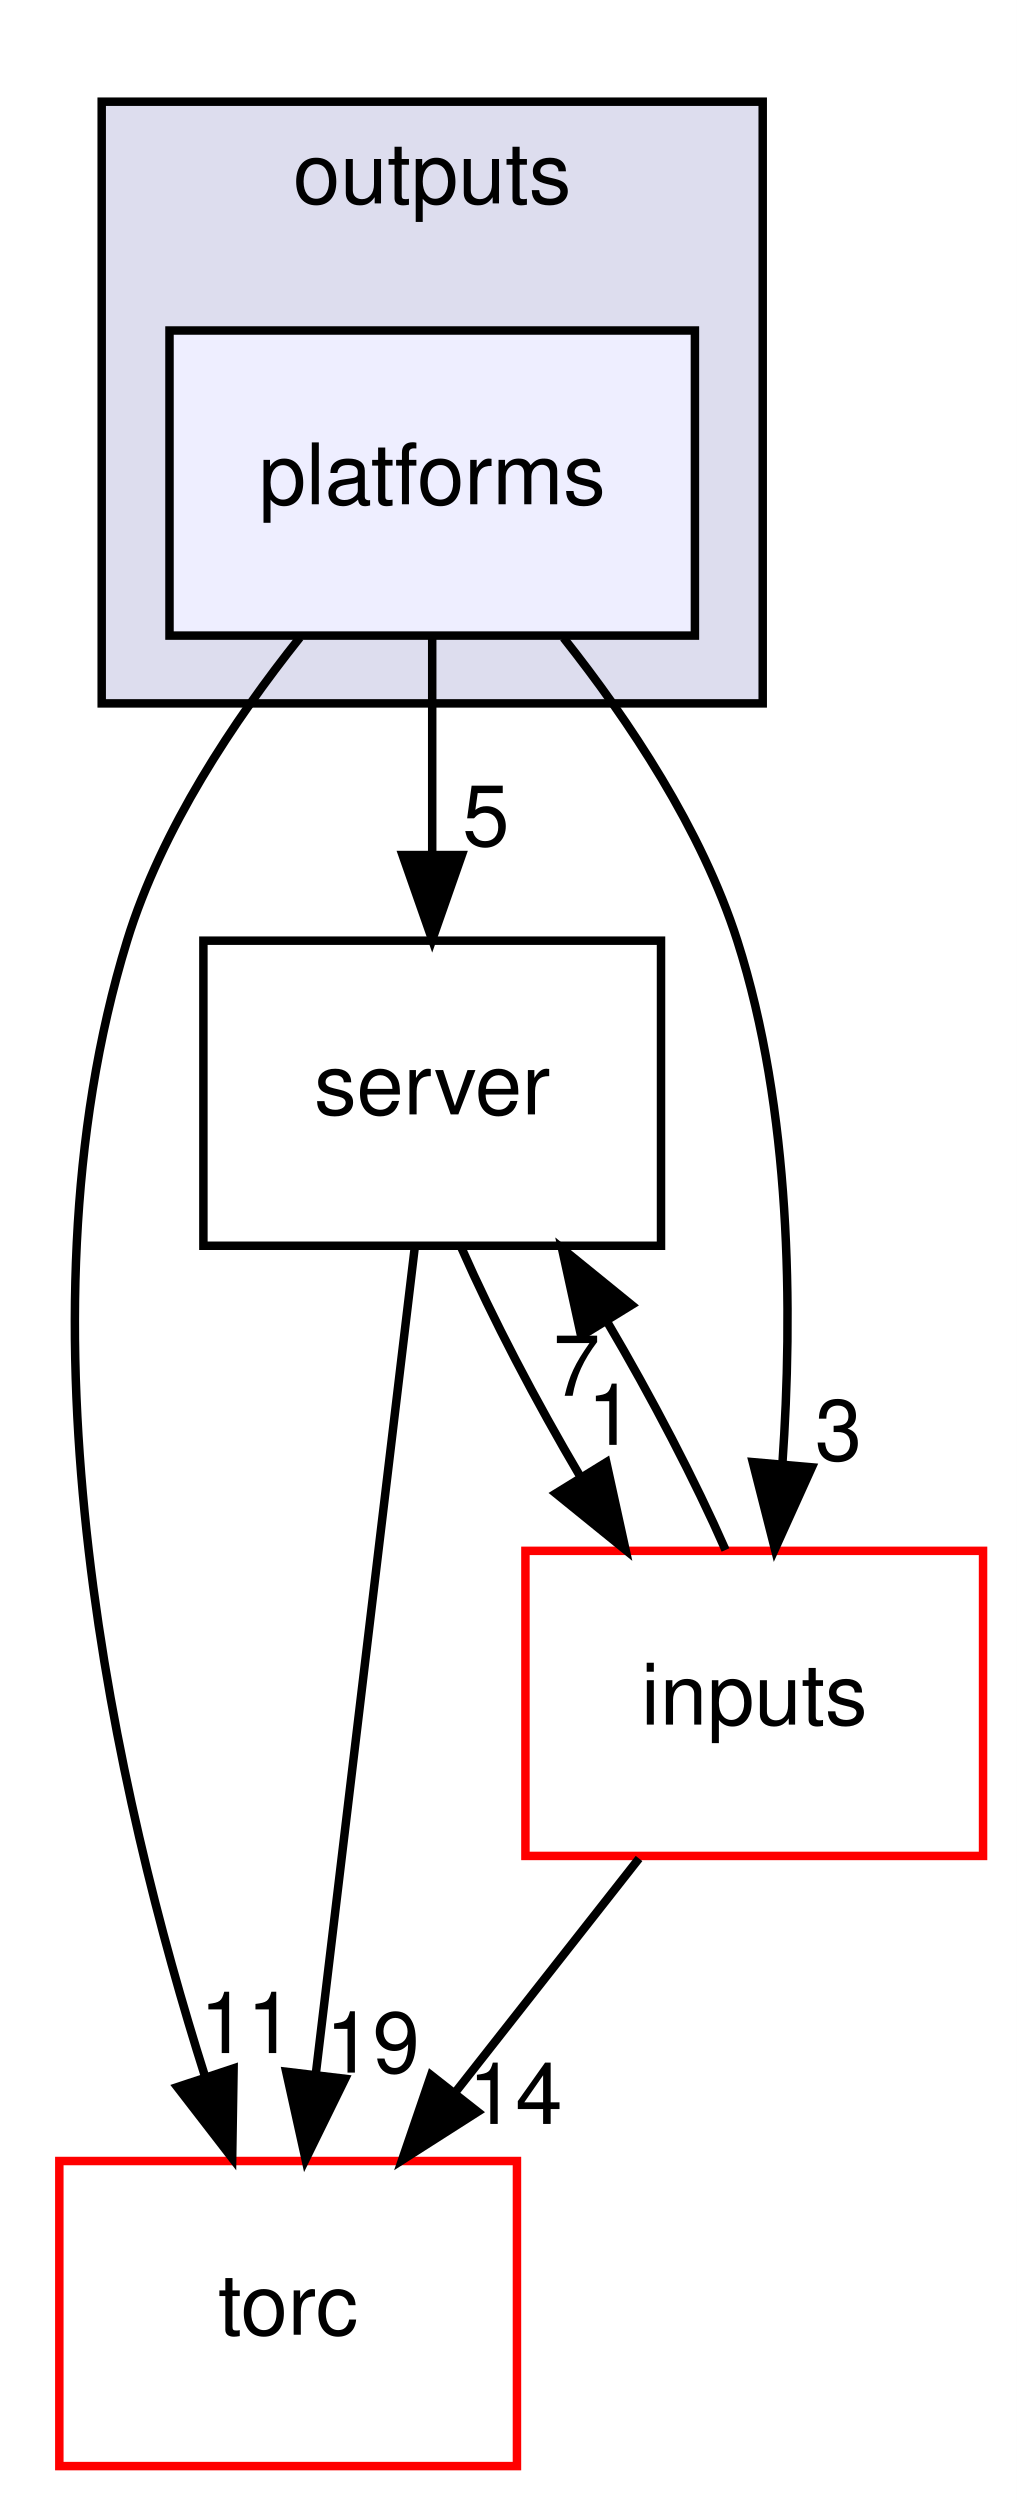
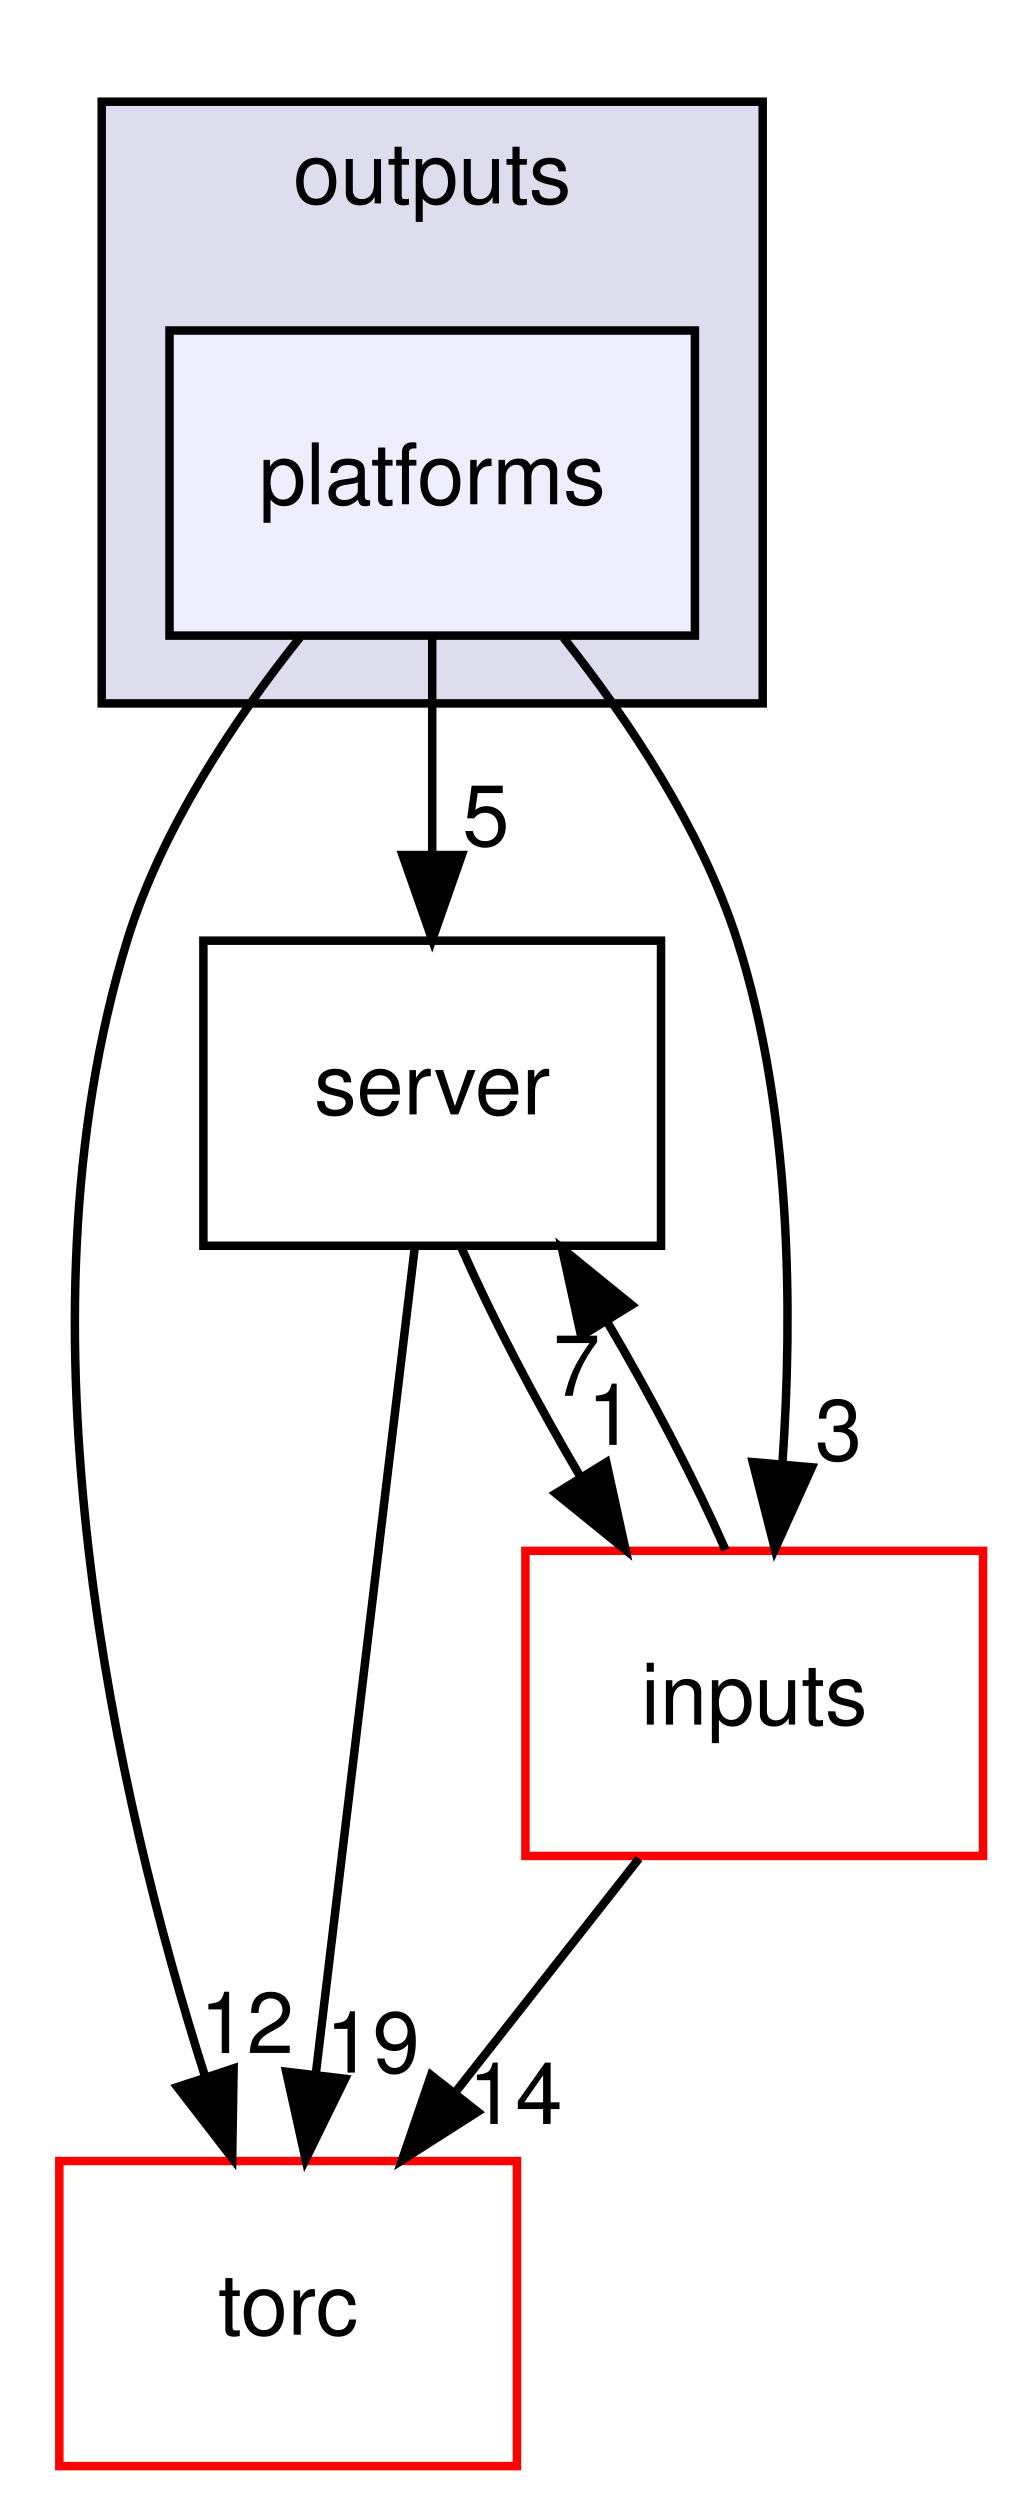
<svg xmlns="http://www.w3.org/2000/svg" xmlns:xlink="http://www.w3.org/1999/xlink" width="120pt" height="295pt" viewBox="0.00 0.00 120.00 295.00">
  <g id="graph0" class="graph" transform="scale(1 1) rotate(0) translate(4 291)">
    <polygon fill="white" stroke="none" points="-4,4 -4,-291 116,-291 116,4 -4,4" />
    <g id="clust1" class="cluster">
      <g id="a_clust1">
        <a xlink:href="dir_d03bd041034a3e88cd281d61691321a9.html" target="_top" xlink:title="outputs">
          <polygon fill="#ddddee" stroke="black" points="8,-208 8,-279 86,-279 86,-208 8,-208" />
          <text text-anchor="middle" x="47" y="-267" font-family="Helvetica,sans-Serif" font-size="10.00">outputs</text>
        </a>
      </g>
    </g>
    <g id="node1" class="node">
      <g id="a_node1">
        <a xlink:href="dir_3754304adc5e72dc4225506589d46714.html" target="_top" xlink:title="platforms">
          <polygon fill="#eeeeff" stroke="black" points="78,-252 16,-252 16,-216 78,-216 78,-252" />
          <text text-anchor="middle" x="47" y="-231.5" font-family="Helvetica,sans-Serif" font-size="10.00">platforms</text>
        </a>
      </g>
    </g>
    <g id="node2" class="node">
      <g id="a_node2">
        <a xlink:href="dir_19e1fafdf157c27762559b97f5d6a2d3.html" target="_top" xlink:title="torc">
          <polygon fill="white" stroke="red" points="57,-36 3,-36 3,-0 57,-0 57,-36" />
          <text text-anchor="middle" x="30" y="-15.5" font-family="Helvetica,sans-Serif" font-size="10.00">torc</text>
        </a>
      </g>
    </g>
    <g id="edge1" class="edge">
      <path fill="none" stroke="black" d="M31.39,-215.774C23.627,-206.03 15.054,-193.184 11,-180 -3.034,-134.363 9.875,-78.512 20.181,-46.023" />
      <polygon fill="black" stroke="black" points="23.567,-46.932 23.398,-36.339 16.924,-44.725 23.567,-46.932" />
      <g id="a_edge1-headlabel">
-         <a xlink:href="dir_000009_000004.html" target="_top" xlink:title="11">
-           <text text-anchor="middle" x="25.129" y="-48.739" font-family="Helvetica,sans-Serif" font-size="10.00">11</text>
+         <a xlink:href="dir_000009_000004.html" target="_top" xlink:title="12">
+           <text text-anchor="middle" x="25.129" y="-48.739" font-family="Helvetica,sans-Serif" font-size="10.00">12</text>
        </a>
      </g>
    </g>
    <g id="node3" class="node">
      <g id="a_node3">
        <a xlink:href="dir_41e1742e44e2de38b3bc91f993fed282.html" target="_top" xlink:title="server">
          <polygon fill="none" stroke="black" points="74,-180 20,-180 20,-144 74,-144 74,-180" />
          <text text-anchor="middle" x="47" y="-159.5" font-family="Helvetica,sans-Serif" font-size="10.00">server</text>
        </a>
      </g>
    </g>
    <g id="edge2" class="edge">
      <path fill="none" stroke="black" d="M47,-215.697C47,-207.983 47,-198.712 47,-190.112" />
      <polygon fill="black" stroke="black" points="50.5,-190.104 47,-180.104 43.5,-190.104 50.5,-190.104" />
      <g id="a_edge2-headlabel">
        <a xlink:href="dir_000009_000000.html" target="_top" xlink:title="5">
          <text text-anchor="middle" x="53.339" y="-191.199" font-family="Helvetica,sans-Serif" font-size="10.00">5</text>
        </a>
      </g>
    </g>
    <g id="node4" class="node">
      <g id="a_node4">
        <a xlink:href="dir_fb7b09e926df3dd6ae65d35d8e762017.html" target="_top" xlink:title="inputs">
          <polygon fill="white" stroke="red" points="112,-108 58,-108 58,-72 112,-72 112,-108" />
          <text text-anchor="middle" x="85" y="-87.5" font-family="Helvetica,sans-Serif" font-size="10.00">inputs</text>
        </a>
      </g>
    </g>
    <g id="edge3" class="edge">
      <path fill="none" stroke="black" d="M62.492,-215.737C70.221,-205.983 78.798,-193.137 83,-180 89.385,-160.036 89.567,-136.246 88.325,-118.287" />
      <polygon fill="black" stroke="black" points="91.801,-117.858 87.439,-108.203 84.828,-118.471 91.801,-117.858" />
      <g id="a_edge3-headlabel">
        <a xlink:href="dir_000009_000002.html" target="_top" xlink:title="3">
          <text text-anchor="middle" x="94.944" y="-118.69" font-family="Helvetica,sans-Serif" font-size="10.00">3</text>
        </a>
      </g>
    </g>
    <g id="edge4" class="edge">
      <path fill="none" stroke="black" d="M44.949,-143.871C42.052,-119.67 36.73,-75.211 33.279,-46.393" />
      <polygon fill="black" stroke="black" points="36.722,-45.702 32.058,-36.189 29.771,-46.534 36.722,-45.702" />
      <g id="a_edge4-headlabel">
        <a xlink:href="dir_000000_000004.html" target="_top" xlink:title="19">
          <text text-anchor="middle" x="39.968" y="-46.434" font-family="Helvetica,sans-Serif" font-size="10.00">19</text>
        </a>
      </g>
    </g>
    <g id="edge5" class="edge">
      <path fill="none" stroke="black" d="M50.477,-143.697C54.056,-135.559 59.208,-125.689 64.514,-116.701" />
      <polygon fill="black" stroke="black" points="67.546,-118.452 69.82,-108.104 61.589,-114.776 67.546,-118.452" />
      <g id="a_edge5-headlabel">
        <a xlink:href="dir_000000_000002.html" target="_top" xlink:title="1">
          <text text-anchor="middle" x="68.075" y="-120.502" font-family="Helvetica,sans-Serif" font-size="10.00">1</text>
        </a>
      </g>
    </g>
    <g id="edge6" class="edge">
      <path fill="none" stroke="black" d="M71.404,-71.697C64.877,-63.389 56.932,-53.277 49.753,-44.141" />
      <polygon fill="black" stroke="black" points="52.37,-41.805 43.439,-36.104 46.865,-46.13 52.37,-41.805" />
      <g id="a_edge6-headlabel">
        <a xlink:href="dir_000002_000004.html" target="_top" xlink:title="14">
          <text text-anchor="middle" x="56.823" y="-40.377" font-family="Helvetica,sans-Serif" font-size="10.00">14</text>
        </a>
      </g>
    </g>
    <g id="edge7" class="edge">
      <path fill="none" stroke="black" d="M81.61,-108.104C78.057,-116.214 72.92,-126.076 67.616,-135.078" />
      <polygon fill="black" stroke="black" points="64.572,-133.346 62.309,-143.697 70.533,-137.017 64.572,-133.346" />
      <g id="a_edge7-headlabel">
        <a xlink:href="dir_000002_000000.html" target="_top" xlink:title="7">
          <text text-anchor="middle" x="64.039" y="-126.297" font-family="Helvetica,sans-Serif" font-size="10.00">7</text>
        </a>
      </g>
    </g>
  </g>
</svg>
